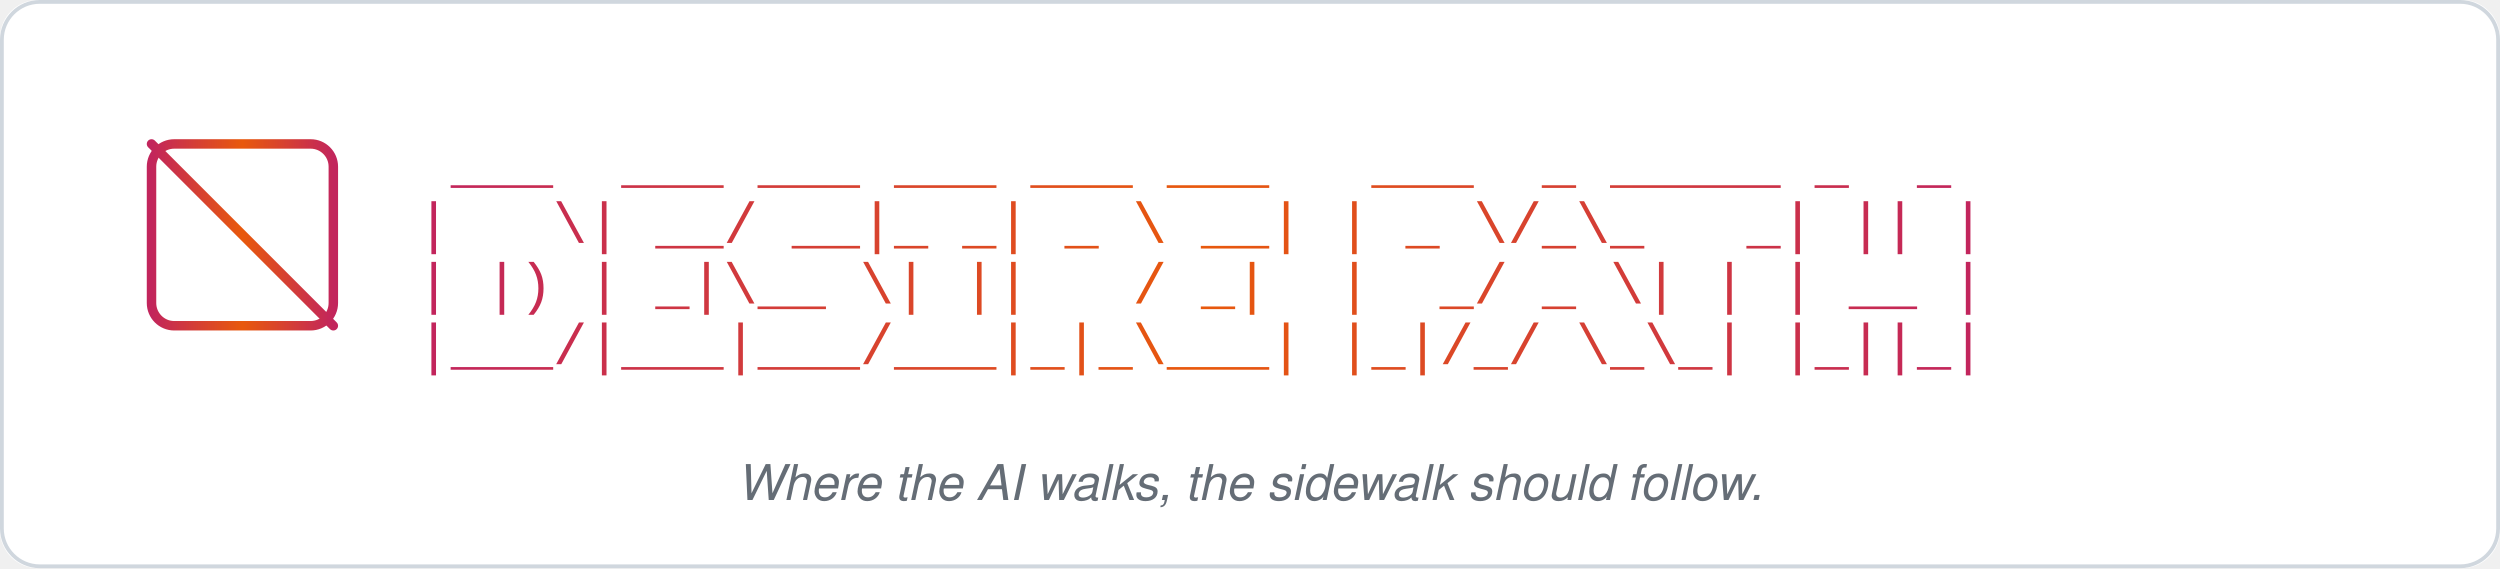
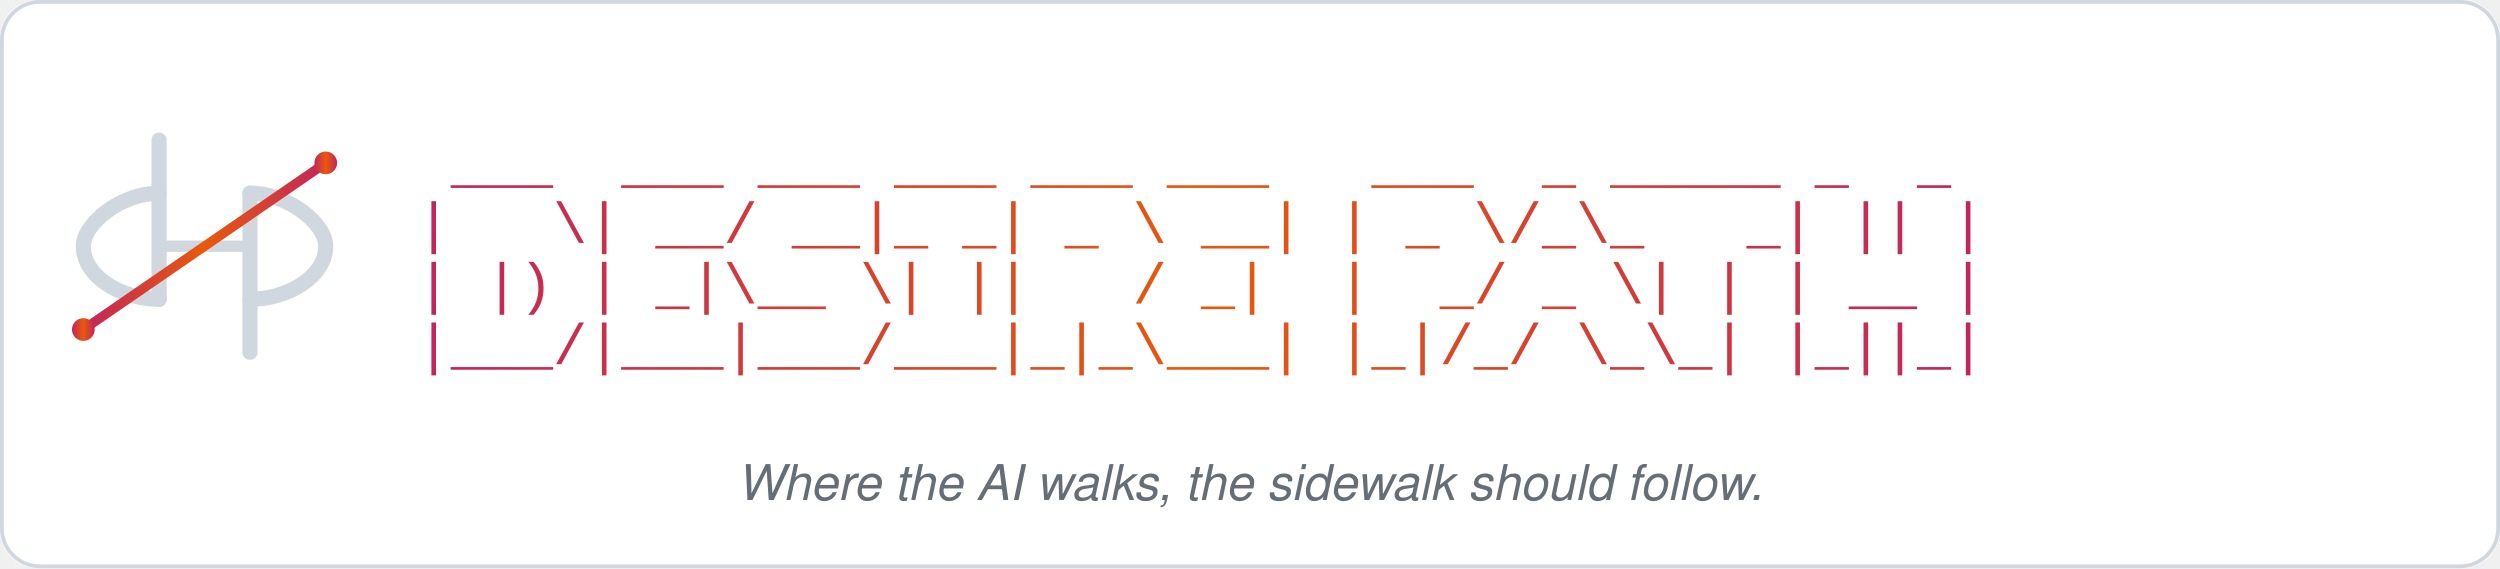
<svg xmlns="http://www.w3.org/2000/svg" width="660" height="150" viewBox="0 0 660 150">
  <defs>
    <linearGradient id="g" x1="0" y1="0" x2="1" y2="0">
      <stop offset="0%" stop-color="#c2255c" />
      <stop offset="50%" stop-color="#e8590c" />
      <stop offset="100%" stop-color="#c2255c" />
    </linearGradient>
  </defs>
  <rect width="660" height="150" rx="10" fill="#ffffff" />
  <rect x=".5" y=".5" width="659" height="149" rx="10" fill="none" stroke="#d0d7de" />
-   <g transform="translate(40, 38)">
-     <rect width="48" height="48" rx="6" fill="none" stroke="url(#g)" stroke-width="2.5" />
-     <line x1="48" y1="48" x2="0" y2="0" stroke="url(#g)" stroke-width="2.5" stroke-linecap="round" />
+   <g transform="translate(18, 37)">
+     <line x1="24" y1="0" x2="24" y2="42" stroke="#d0d7de" stroke-width="4" stroke-linecap="round" />
+     <path d="M 24,14 C 14,14 4,22 4,28 C 4,36 14,42 24,42" fill="none" stroke="#d0d7de" stroke-width="4" stroke-linecap="round" />
+     <line x1="48" y1="14" x2="48" y2="56" stroke="#d0d7de" stroke-width="4" stroke-linecap="round" />
+     <path d="M 48,14 C 58,14 68,22 68,28 C 68,36 58,42 48,42" fill="none" stroke="#d0d7de" stroke-width="4" stroke-linecap="round" />
+     <line x1="24" y1="28" x2="48" y2="28" stroke="#d0d7de" stroke-width="3" stroke-linecap="round" />
+     <line x1="4" y1="50" x2="68" y2="6" stroke="url(#g)" stroke-width="2.5" stroke-linecap="round" />
+     <circle cx="4" cy="50" r="3" fill="url(#g)" />
+     <circle cx="68" cy="6" r="3" fill="url(#g)" />
  </g>
  <text font-family="SFMono-Regular,Menlo,Consolas,'Courier New',monospace" font-size="15" fill="url(#g)" xml:space="preserve">
    <tspan x="110" y="48"> ___  ___ ___ ___ ___ ___   ___  _ _____ _  _ </tspan>
    <tspan x="110" y="64">|   \| __/ __|_ _| _ \ __| | _ \/_\_   _| || |</tspan>
    <tspan x="110" y="80">| |) | _|\__ \| ||   / _|  |  _/ _ \| | | __ |</tspan>
    <tspan x="110" y="96">|___/|___|___/___|_|_\___| |_|/_/ \_\_| |_||_|</tspan>
  </text>
  <text x="330" y="132" font-family="-apple-system,BlinkMacSystemFont,'Segoe UI',Helvetica,Arial,sans-serif" font-size="13" fill="#656d76" text-anchor="middle" font-style="italic">Where the AI walks, the sidewalk should follow.</text>
</svg>
